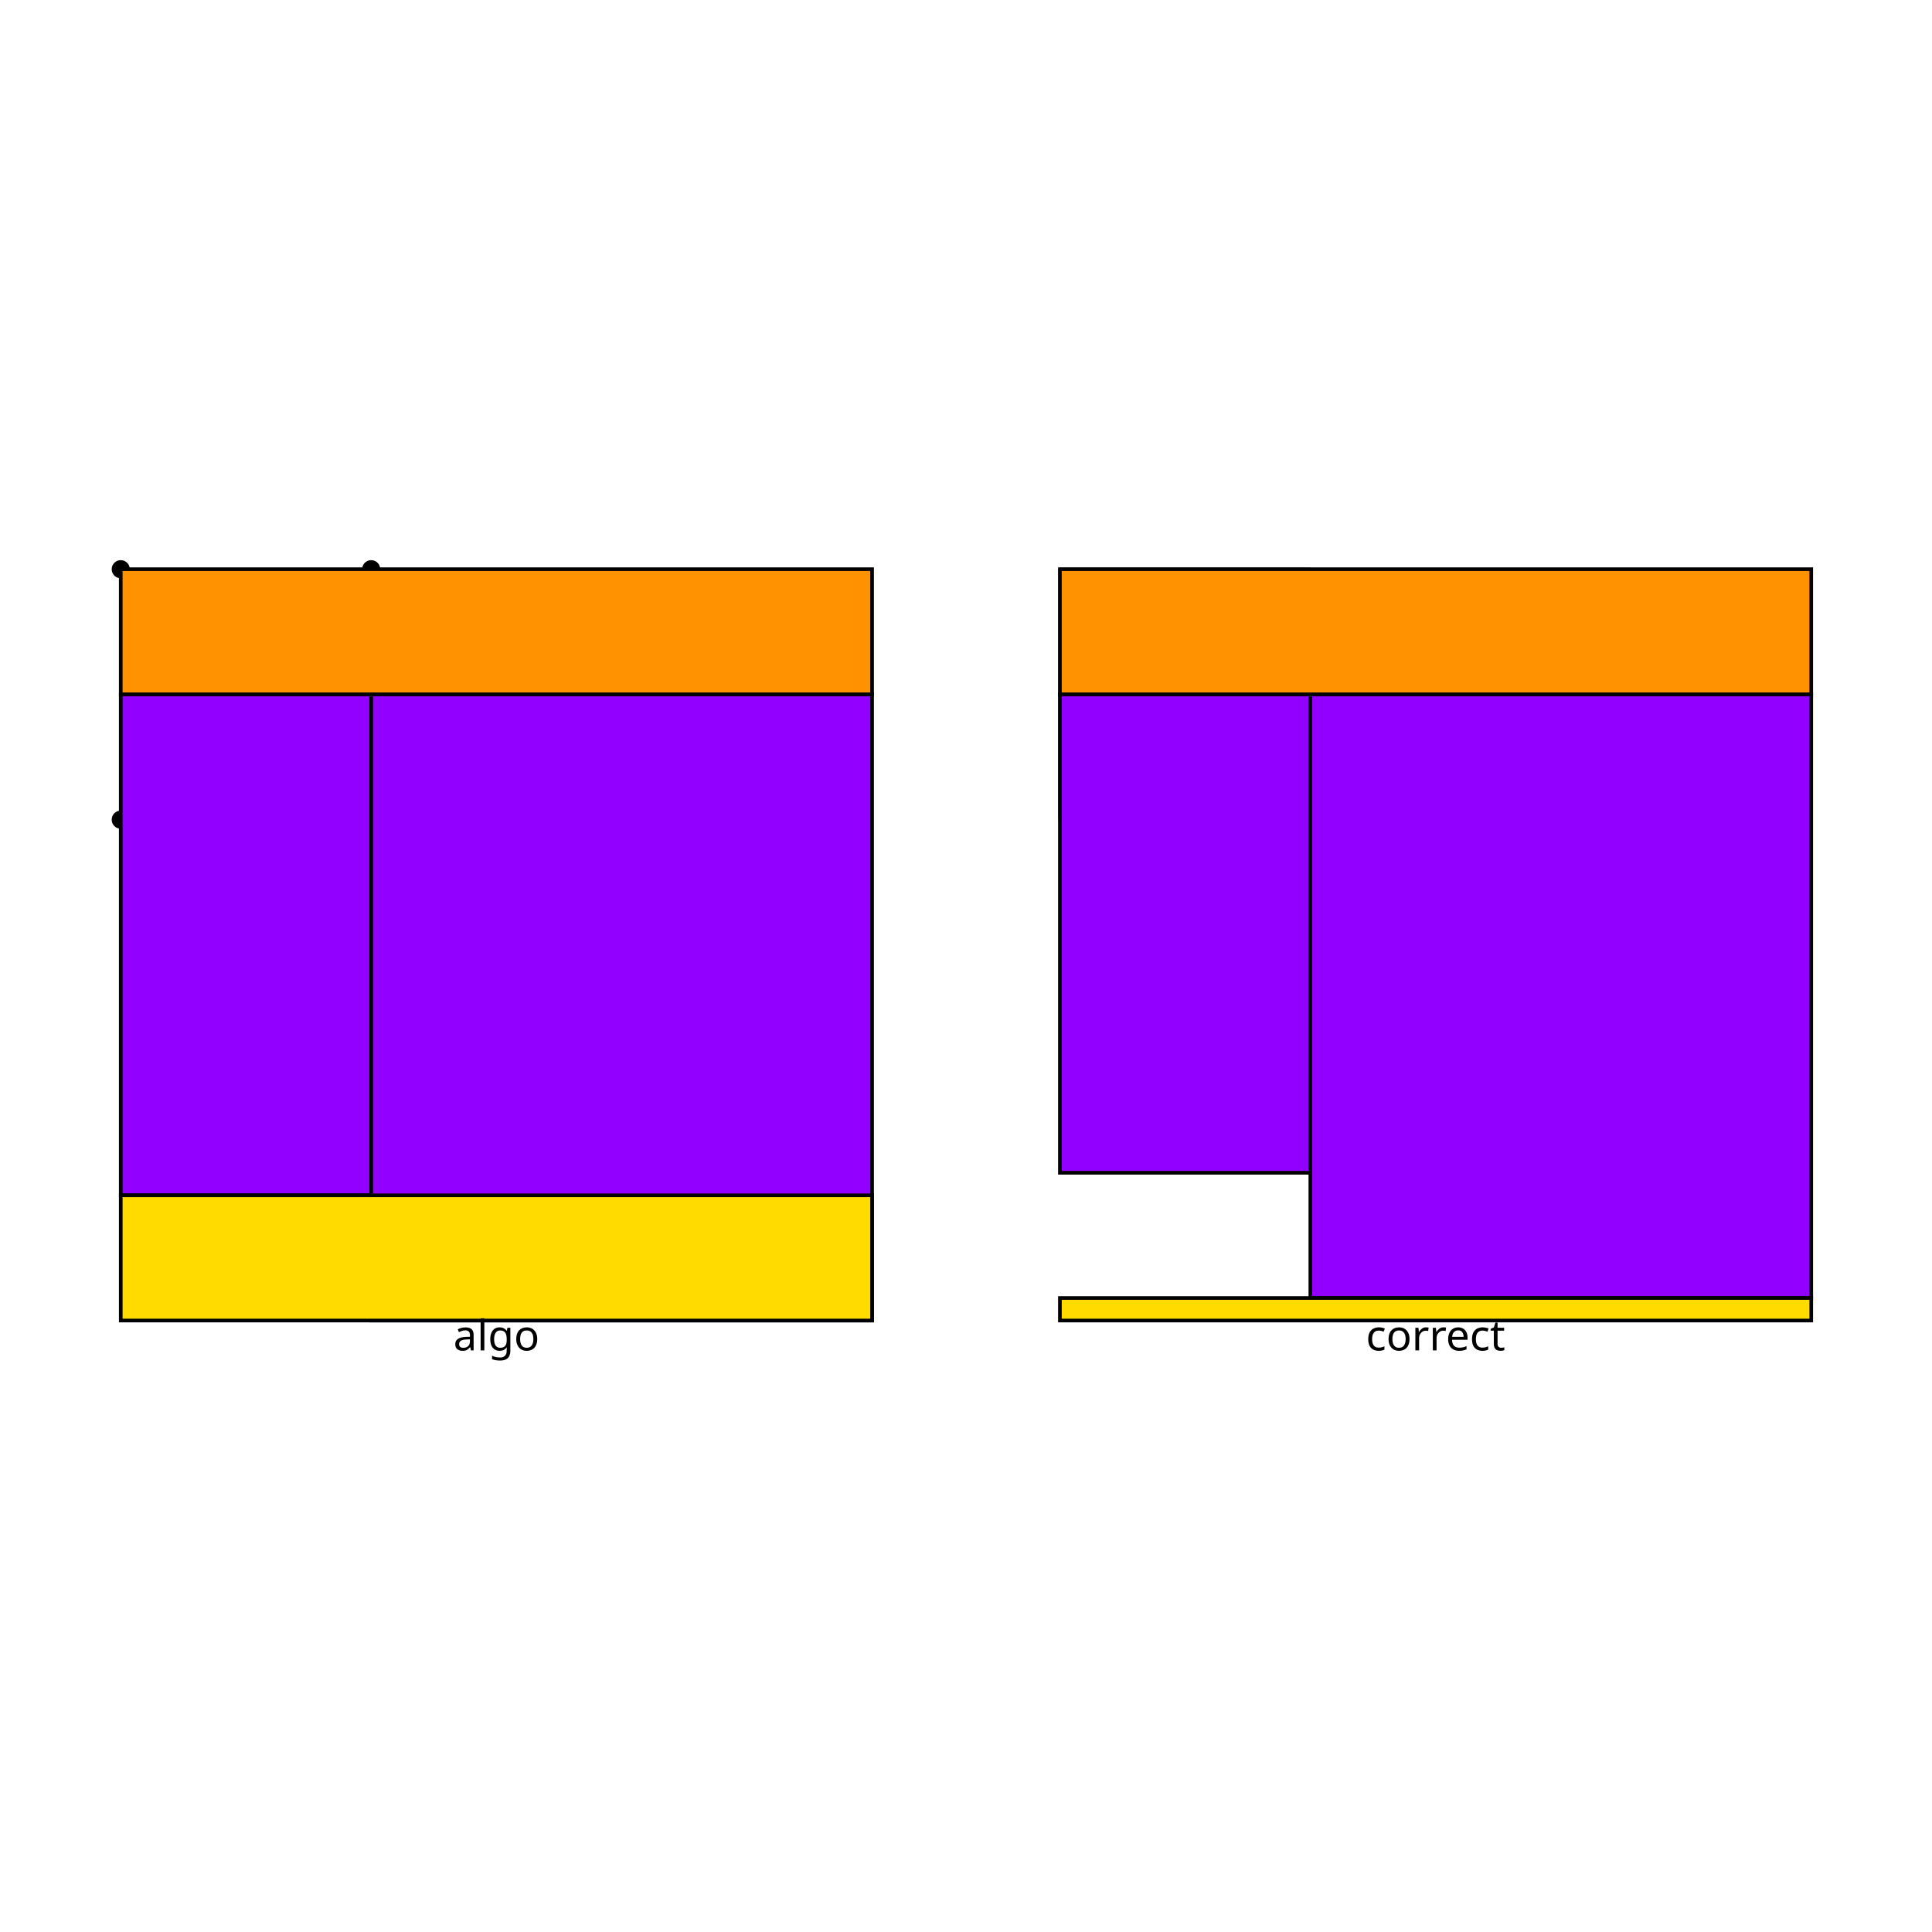
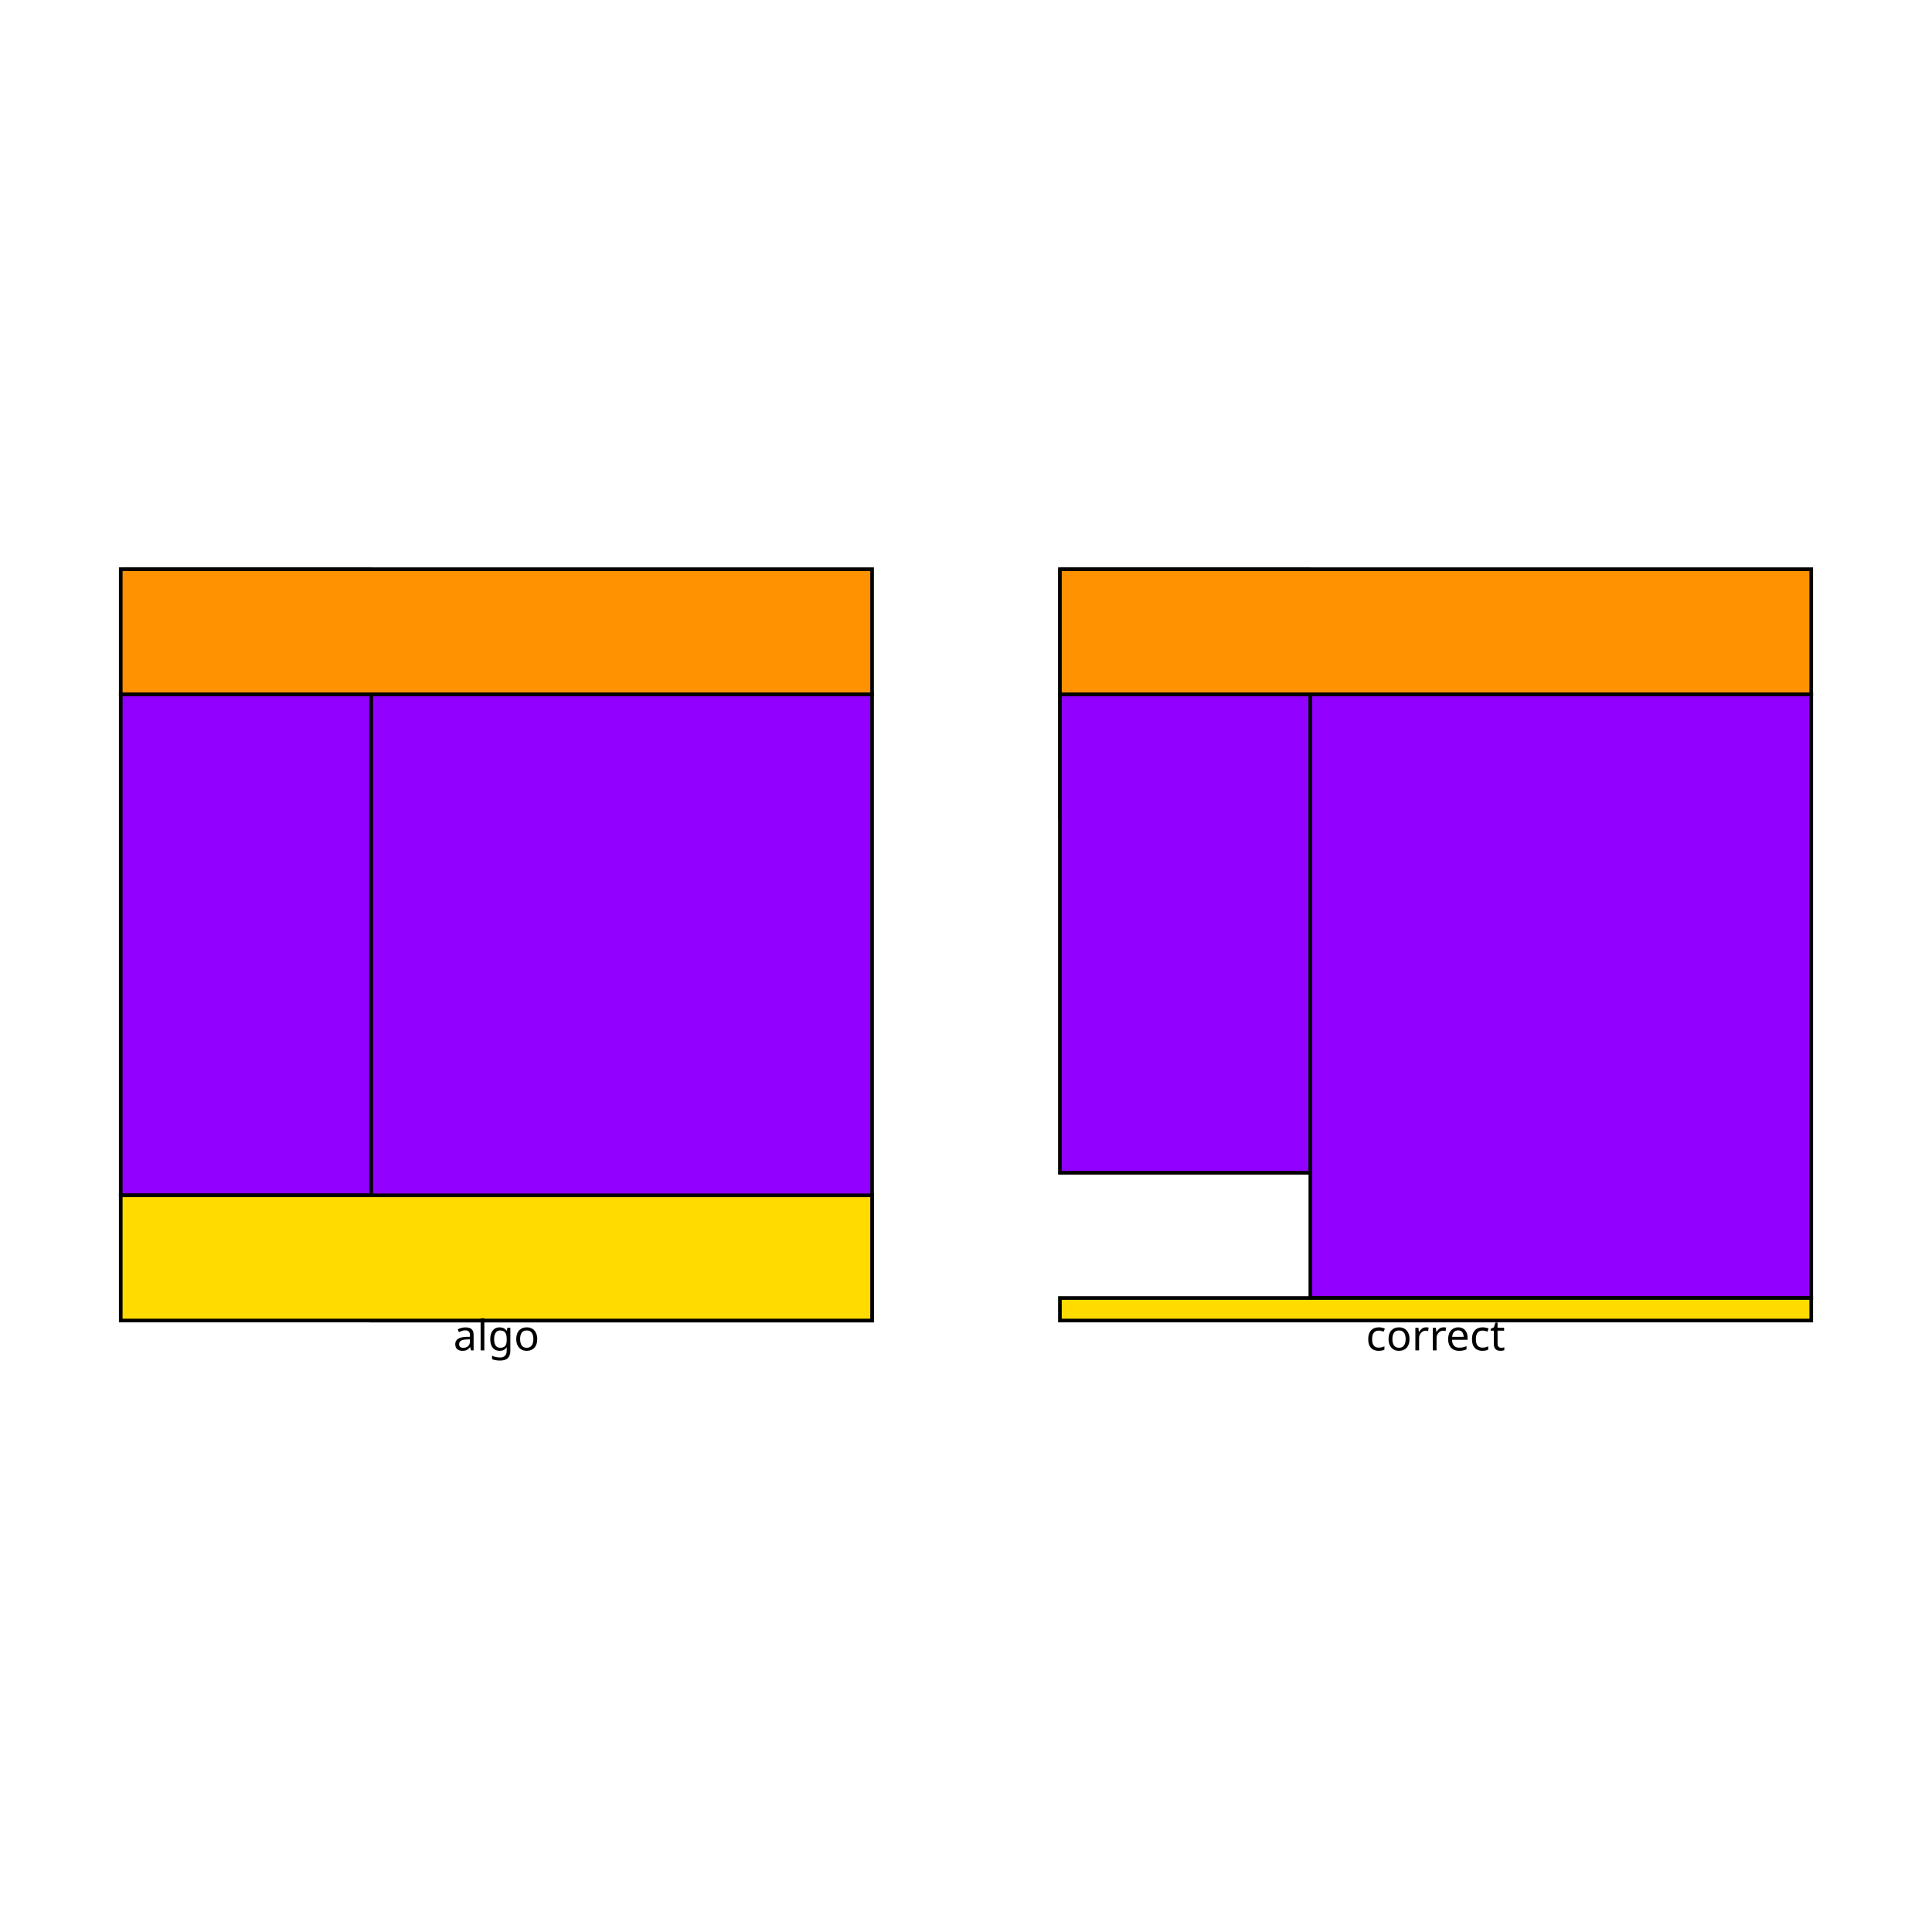
<svg xmlns="http://www.w3.org/2000/svg" width="640" height="640" viewBox="0 0 640 640">
  <rect width="100%" height="100%" fill="white" />
  <g>
-     <circle data-type="point" data-label="" data-x="0" data-y="0" cx="40" cy="188.556" r="3" fill="black" />
+     <polyline data-points="0,0 100,0" data-type="line" data-label="" points="40,188.556 122.963,188.556" fill="none" stroke="black" stroke-width="1" />
  </g>
  <g>
-     <circle data-type="point" data-label="" data-x="100" data-y="0" cx="122.963" cy="188.556" r="3" fill="black" />
+     <polyline data-points="100,0 100,100" data-type="line" data-label="" points="122.963,188.556 122.963,271.519" fill="none" stroke="black" stroke-width="1" />
  </g>
  <g>
-     <circle data-type="point" data-label="" data-x="100" data-y="100" cx="122.963" cy="271.519" r="3" fill="black" />
+     <polyline data-points="100,100 100,0" data-type="line" data-label="" points="122.963,271.519 122.963,188.556" fill="none" stroke="black" stroke-width="1" />
  </g>
  <g>
-     <circle data-type="point" data-label="" data-x="0" data-y="100" cx="40" cy="271.519" r="3" fill="black" />
+     <polyline data-points="0,100 0,0" data-type="line" data-label="" points="40,271.519 40,188.556" fill="none" stroke="black" stroke-width="1" />
  </g>
  <g>
    <polyline data-points="375,0 475,0" data-type="line" data-label="" points="351.111,188.556 434.074,188.556" fill="none" stroke="black" stroke-width="1" />
  </g>
  <g>
    <polyline data-points="475,0 475,100" data-type="line" data-label="" points="434.074,188.556 434.074,271.519" fill="none" stroke="black" stroke-width="1" />
  </g>
  <g>
    <polyline data-points="475,100 375,100" data-type="line" data-label="" points="434.074,271.519 351.111,271.519" fill="none" stroke="black" stroke-width="1" />
  </g>
  <g>
    <polyline data-points="375,100 375,0" data-type="line" data-label="" points="351.111,271.519 351.111,188.556" fill="none" stroke="black" stroke-width="1" />
  </g>
  <g>
    <rect data-type="rect" data-label="header" data-x="150" data-y="25" x="40" y="188.556" width="248.889" height="41.481" fill="hsl(34.286deg, 100%, 50%)" stroke="black" stroke-width="1.205" />
  </g>
  <g>
    <rect data-type="rect" data-label="sidebar" data-x="50" data-y="150" x="40" y="230.037" width="82.963" height="165.926" fill="hsl(274.286deg, 100%, 50%)" stroke="black" stroke-width="1.205" />
  </g>
  <g>
    <rect data-type="rect" data-label="content" data-x="200" data-y="175" x="122.963" y="230.037" width="165.926" height="207.407" fill="hsl(274.286deg, 100%, 50%)" stroke="black" stroke-width="1.205" />
  </g>
  <g>
    <rect data-type="rect" data-label="footer" data-x="150" data-y="275" x="40" y="395.963" width="248.889" height="41.481" fill="hsl(51.429deg, 100%, 50%)" stroke="black" stroke-width="1.205" />
  </g>
  <g>
    <rect data-type="rect" data-label="header" data-x="525" data-y="25" x="351.111" y="188.556" width="248.889" height="41.481" fill="hsl(34.286deg, 100%, 50%)" stroke="black" stroke-width="1.205" />
  </g>
  <g>
    <rect data-type="rect" data-label="sidebar" data-x="425" data-y="145.5" x="351.111" y="230.037" width="82.963" height="158.459" fill="hsl(274.286deg, 100%, 50%)" stroke="black" stroke-width="1.205" />
  </g>
  <g>
    <rect data-type="rect" data-label="content" data-x="575" data-y="170.5" x="434.074" y="230.037" width="165.926" height="199.941" fill="hsl(274.286deg, 100%, 50%)" stroke="black" stroke-width="1.205" />
  </g>
  <g>
    <rect data-type="rect" data-label="footer" data-x="525" data-y="295.5" x="351.111" y="429.978" width="248.889" height="7.467" fill="hsl(51.429deg, 100%, 50%)" stroke="black" stroke-width="1.205" />
  </g>
  <text data-type="text" data-label="algo" data-x="150" data-y="316.875" x="164.444" y="451.444" fill="black" font-size="14" font-family="sans-serif" text-anchor="middle" dominant-baseline="text-after-edge">algo</text>
  <text data-type="text" data-label="correct" data-x="525" data-y="316.875" x="475.556" y="451.444" fill="black" font-size="14" font-family="sans-serif" text-anchor="middle" dominant-baseline="text-after-edge">correct</text>
  <g id="crosshair" style="display: none">
    <line id="crosshair-h" y1="0" y2="640" stroke="#666" stroke-width="0.5" />
    <line id="crosshair-v" x1="0" x2="640" stroke="#666" stroke-width="0.5" />
    <text id="coordinates" font-family="monospace" font-size="12" fill="#666" />
  </g>
</svg>
